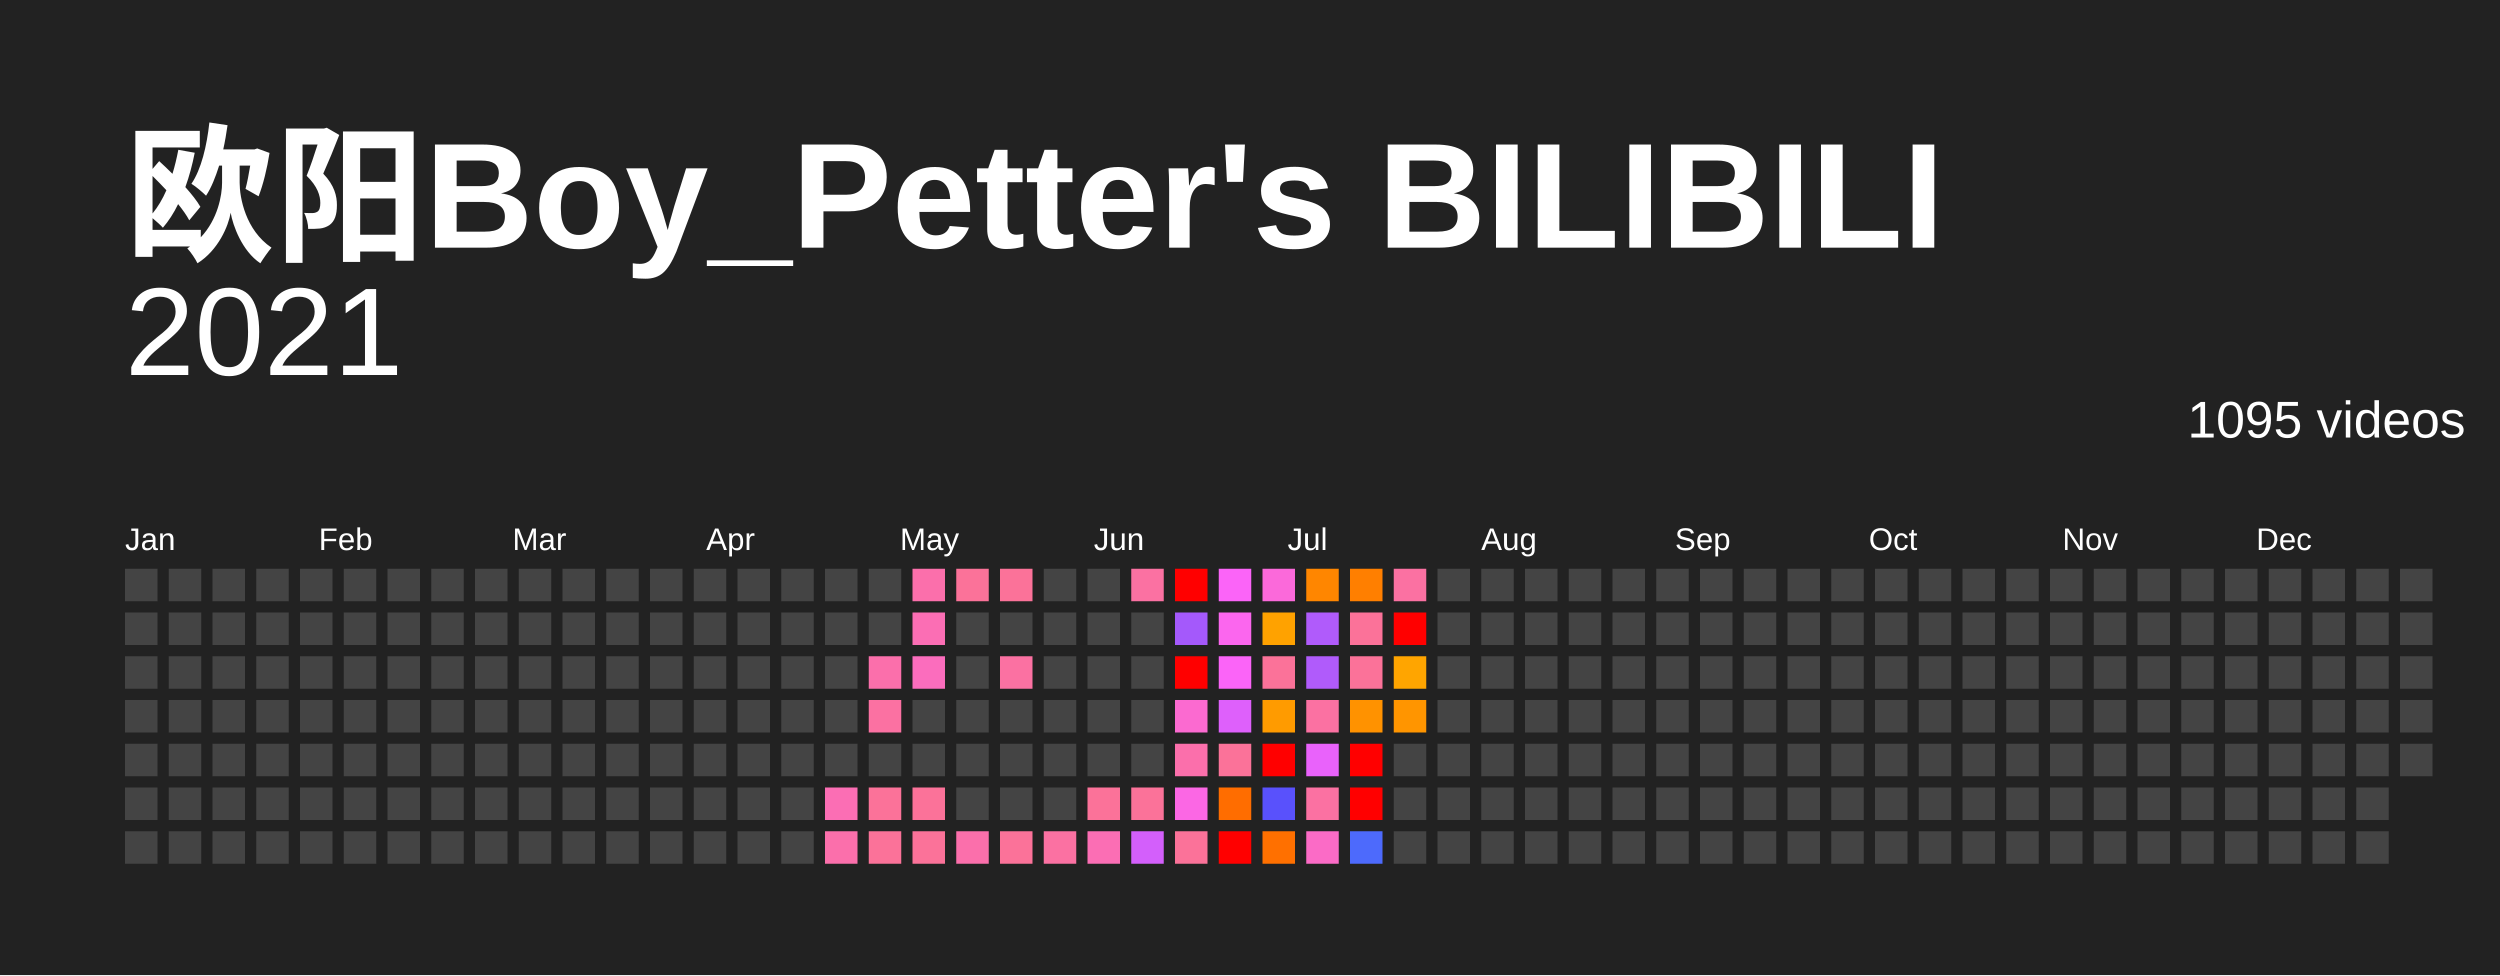
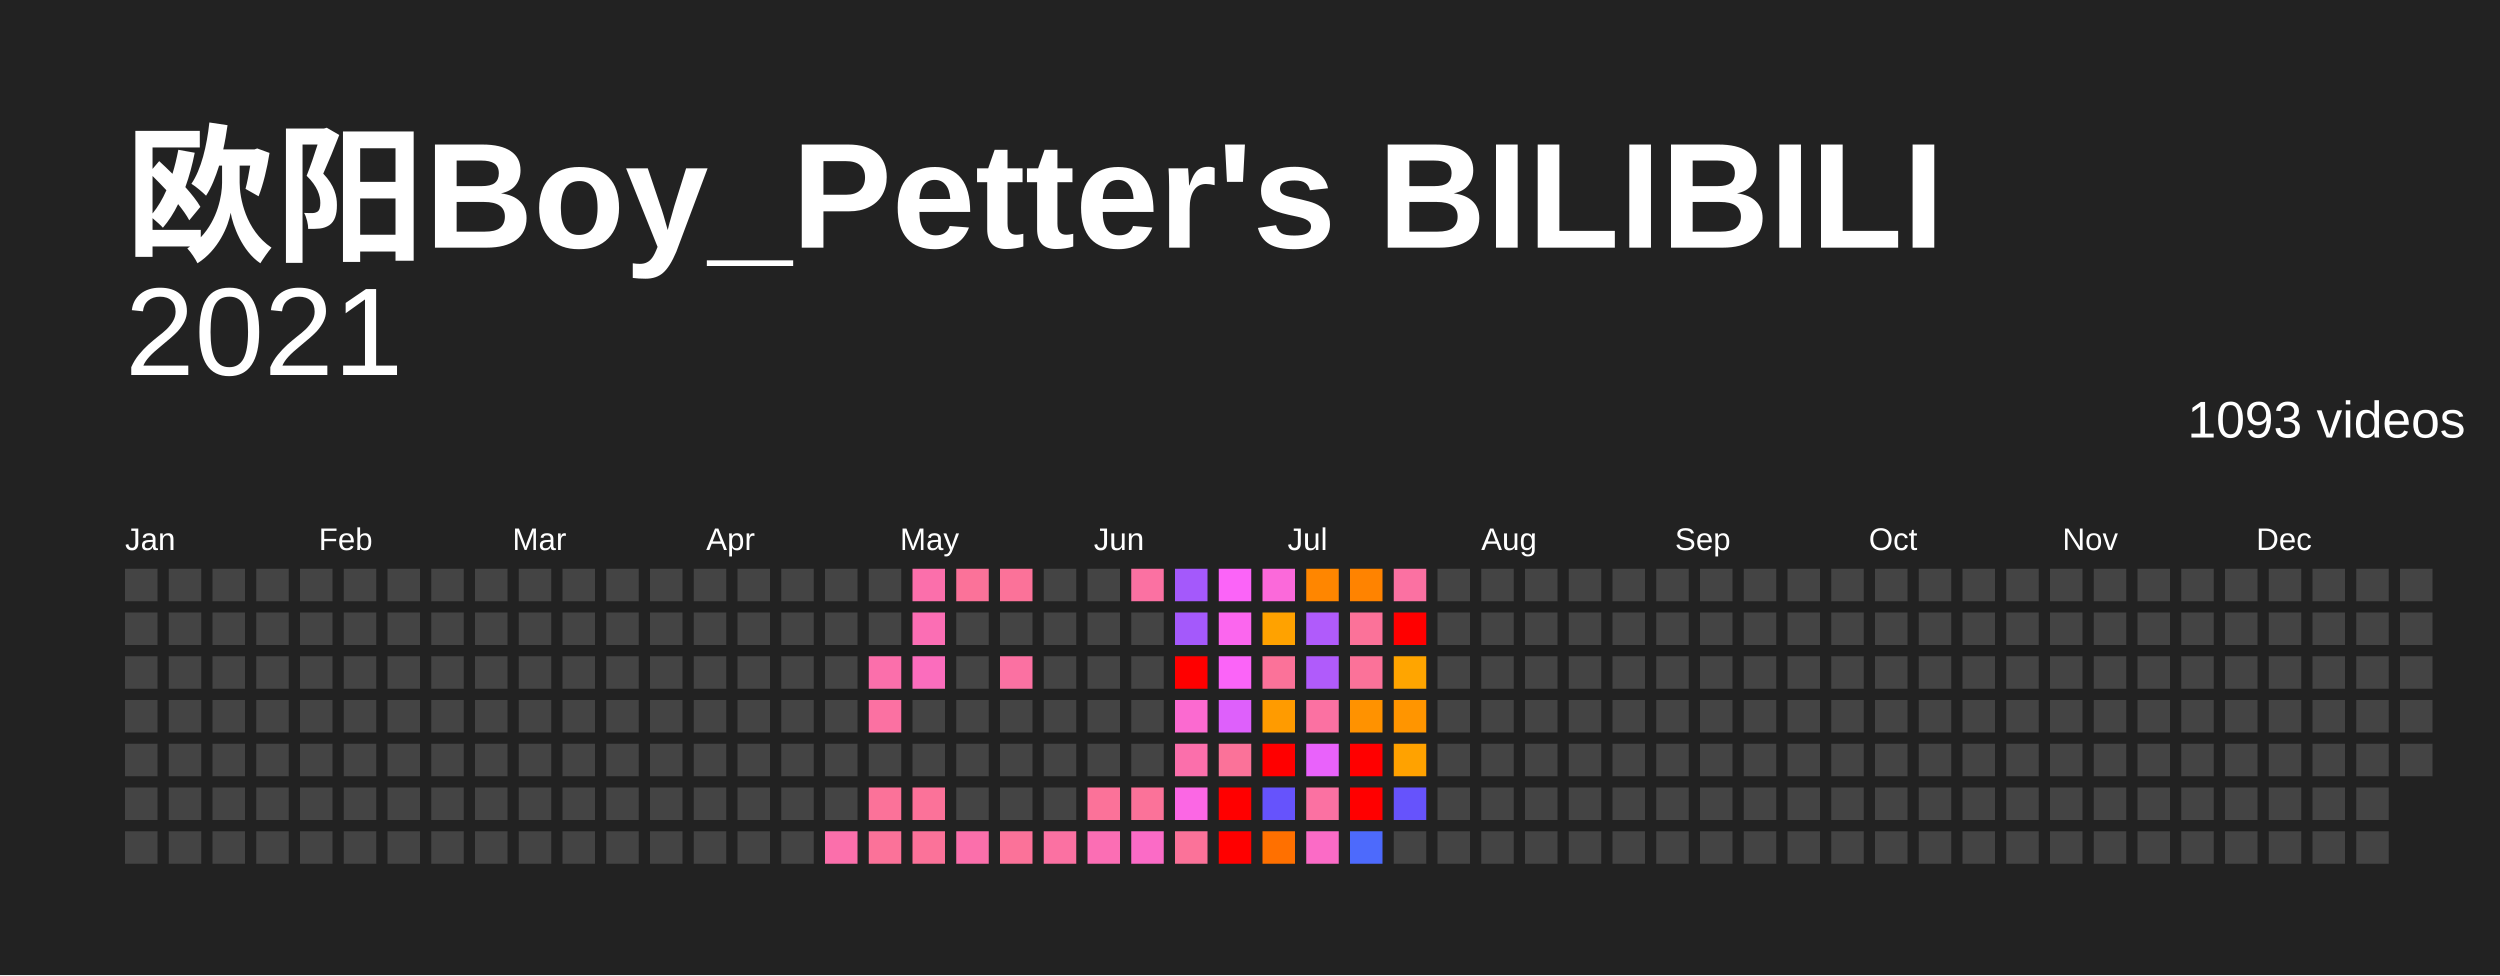
<svg xmlns="http://www.w3.org/2000/svg" baseProfile="full" height="78mm" version="1.1" viewBox="0,0,200,78" width="200mm">
  <defs />
  <rect fill="#222222" height="78" width="200" x="0" y="0" />
  <text fill="#FFFFFF" style="font-size:12px; font-family:Arial; font-weight:bold;" x="10" y="20">欧阳Boy_Petter's BILIBILI</text>
  <text alignment-baseline="hanging" fill="#FFFFFF" style="font-size:10.0px; font-family:Arial;" x="10" y="30">2021</text>
-   <text alignment-baseline="hanging" fill="#FFFFFF" style="font-size:4.125px; font-family:Arial;" x="175" y="35">1095 videos</text>
+   <text alignment-baseline="hanging" fill="#FFFFFF" style="font-size:4.125px; font-family:Arial;" x="175" y="35">1093 videos</text>
  <text fill="#FFFFFF" style="font-size:2.5px; font-family:Arial" x="10.0" y="44">Jan</text>
  <text fill="#FFFFFF" style="font-size:2.5px; font-family:Arial" x="25.5" y="44">Feb</text>
  <text fill="#FFFFFF" style="font-size:2.5px; font-family:Arial" x="41.0" y="44">Mar</text>
  <text fill="#FFFFFF" style="font-size:2.5px; font-family:Arial" x="56.5" y="44">Apr</text>
  <text fill="#FFFFFF" style="font-size:2.5px; font-family:Arial" x="72.0" y="44">May</text>
  <text fill="#FFFFFF" style="font-size:2.5px; font-family:Arial" x="87.5" y="44">Jun</text>
  <text fill="#FFFFFF" style="font-size:2.5px; font-family:Arial" x="103.0" y="44">Jul</text>
  <text fill="#FFFFFF" style="font-size:2.5px; font-family:Arial" x="118.5" y="44">Aug</text>
  <text fill="#FFFFFF" style="font-size:2.5px; font-family:Arial" x="134.0" y="44">Sep</text>
  <text fill="#FFFFFF" style="font-size:2.5px; font-family:Arial" x="149.5" y="44">Oct</text>
  <text fill="#FFFFFF" style="font-size:2.5px; font-family:Arial" x="165.0" y="44">Nov</text>
  <text fill="#FFFFFF" style="font-size:2.5px; font-family:Arial" x="180.5" y="44">Dec</text>
  <rect fill="#444444" height="2.6" width="2.6" x="10.0" y="45.5" />
  <rect fill="#444444" height="2.6" width="2.6" x="10.0" y="49.0" />
  <rect fill="#444444" height="2.6" width="2.6" x="10.0" y="52.5" />
  <rect fill="#444444" height="2.6" width="2.6" x="10.0" y="56.0" />
  <rect fill="#444444" height="2.6" width="2.6" x="10.0" y="59.5" />
  <rect fill="#444444" height="2.6" width="2.6" x="10.0" y="63.0" />
  <rect fill="#444444" height="2.6" width="2.6" x="10.0" y="66.5" />
  <rect fill="#444444" height="2.6" width="2.6" x="13.5" y="45.5" />
  <rect fill="#444444" height="2.6" width="2.6" x="13.5" y="49.0" />
  <rect fill="#444444" height="2.6" width="2.6" x="13.5" y="52.5" />
  <rect fill="#444444" height="2.6" width="2.6" x="13.5" y="56.0" />
  <rect fill="#444444" height="2.6" width="2.6" x="13.5" y="59.5" />
  <rect fill="#444444" height="2.6" width="2.6" x="13.5" y="63.0" />
  <rect fill="#444444" height="2.6" width="2.6" x="13.5" y="66.5" />
  <rect fill="#444444" height="2.6" width="2.6" x="17.0" y="45.5" />
  <rect fill="#444444" height="2.6" width="2.6" x="17.0" y="49.0" />
  <rect fill="#444444" height="2.6" width="2.6" x="17.0" y="52.5" />
  <rect fill="#444444" height="2.6" width="2.6" x="17.0" y="56.0" />
  <rect fill="#444444" height="2.6" width="2.6" x="17.0" y="59.5" />
  <rect fill="#444444" height="2.6" width="2.6" x="17.0" y="63.0" />
  <rect fill="#444444" height="2.6" width="2.6" x="17.0" y="66.5" />
  <rect fill="#444444" height="2.6" width="2.6" x="20.5" y="45.5" />
  <rect fill="#444444" height="2.6" width="2.6" x="20.5" y="49.0" />
  <rect fill="#444444" height="2.6" width="2.6" x="20.5" y="52.5" />
  <rect fill="#444444" height="2.6" width="2.6" x="20.5" y="56.0" />
  <rect fill="#444444" height="2.6" width="2.6" x="20.5" y="59.5" />
  <rect fill="#444444" height="2.6" width="2.6" x="20.5" y="63.0" />
  <rect fill="#444444" height="2.6" width="2.6" x="20.5" y="66.5" />
  <rect fill="#444444" height="2.6" width="2.6" x="24.0" y="45.5" />
  <rect fill="#444444" height="2.6" width="2.6" x="24.0" y="49.0" />
  <rect fill="#444444" height="2.6" width="2.6" x="24.0" y="52.5" />
  <rect fill="#444444" height="2.6" width="2.6" x="24.0" y="56.0" />
  <rect fill="#444444" height="2.6" width="2.6" x="24.0" y="59.5" />
  <rect fill="#444444" height="2.6" width="2.6" x="24.0" y="63.0" />
  <rect fill="#444444" height="2.6" width="2.6" x="24.0" y="66.5" />
  <rect fill="#444444" height="2.6" width="2.6" x="27.5" y="45.5" />
  <rect fill="#444444" height="2.6" width="2.6" x="27.5" y="49.0" />
  <rect fill="#444444" height="2.6" width="2.6" x="27.5" y="52.5" />
  <rect fill="#444444" height="2.6" width="2.6" x="27.5" y="56.0" />
  <rect fill="#444444" height="2.6" width="2.6" x="27.5" y="59.5" />
  <rect fill="#444444" height="2.6" width="2.6" x="27.5" y="63.0" />
  <rect fill="#444444" height="2.6" width="2.6" x="27.5" y="66.5" />
  <rect fill="#444444" height="2.6" width="2.6" x="31.0" y="45.5" />
  <rect fill="#444444" height="2.6" width="2.6" x="31.0" y="49.0" />
  <rect fill="#444444" height="2.6" width="2.6" x="31.0" y="52.5" />
  <rect fill="#444444" height="2.6" width="2.6" x="31.0" y="56.0" />
  <rect fill="#444444" height="2.6" width="2.6" x="31.0" y="59.5" />
  <rect fill="#444444" height="2.6" width="2.6" x="31.0" y="63.0" />
  <rect fill="#444444" height="2.6" width="2.6" x="31.0" y="66.5" />
  <rect fill="#444444" height="2.6" width="2.6" x="34.5" y="45.5" />
  <rect fill="#444444" height="2.6" width="2.6" x="34.5" y="49.0" />
  <rect fill="#444444" height="2.6" width="2.6" x="34.5" y="52.5" />
  <rect fill="#444444" height="2.6" width="2.6" x="34.5" y="56.0" />
  <rect fill="#444444" height="2.6" width="2.6" x="34.5" y="59.5" />
  <rect fill="#444444" height="2.6" width="2.6" x="34.5" y="63.0" />
  <rect fill="#444444" height="2.6" width="2.6" x="34.5" y="66.5" />
  <rect fill="#444444" height="2.6" width="2.6" x="38.0" y="45.5" />
  <rect fill="#444444" height="2.6" width="2.6" x="38.0" y="49.0" />
  <rect fill="#444444" height="2.6" width="2.6" x="38.0" y="52.5" />
  <rect fill="#444444" height="2.6" width="2.6" x="38.0" y="56.0" />
  <rect fill="#444444" height="2.6" width="2.6" x="38.0" y="59.5" />
  <rect fill="#444444" height="2.6" width="2.6" x="38.0" y="63.0" />
  <rect fill="#444444" height="2.6" width="2.6" x="38.0" y="66.5" />
  <rect fill="#444444" height="2.6" width="2.6" x="41.5" y="45.5" />
  <rect fill="#444444" height="2.6" width="2.6" x="41.5" y="49.0" />
  <rect fill="#444444" height="2.6" width="2.6" x="41.5" y="52.5" />
  <rect fill="#444444" height="2.6" width="2.6" x="41.5" y="56.0" />
  <rect fill="#444444" height="2.6" width="2.6" x="41.5" y="59.5" />
  <rect fill="#444444" height="2.6" width="2.6" x="41.5" y="63.0" />
  <rect fill="#444444" height="2.6" width="2.6" x="41.5" y="66.5" />
  <rect fill="#444444" height="2.6" width="2.6" x="45.0" y="45.5" />
  <rect fill="#444444" height="2.6" width="2.6" x="45.0" y="49.0" />
  <rect fill="#444444" height="2.6" width="2.6" x="45.0" y="52.5" />
  <rect fill="#444444" height="2.6" width="2.6" x="45.0" y="56.0" />
  <rect fill="#444444" height="2.6" width="2.6" x="45.0" y="59.5" />
  <rect fill="#444444" height="2.6" width="2.6" x="45.0" y="63.0" />
  <rect fill="#444444" height="2.6" width="2.6" x="45.0" y="66.5" />
  <rect fill="#444444" height="2.6" width="2.6" x="48.5" y="45.5" />
  <rect fill="#444444" height="2.6" width="2.6" x="48.5" y="49.0" />
  <rect fill="#444444" height="2.6" width="2.6" x="48.5" y="52.5" />
  <rect fill="#444444" height="2.6" width="2.6" x="48.5" y="56.0" />
  <rect fill="#444444" height="2.6" width="2.6" x="48.5" y="59.5" />
  <rect fill="#444444" height="2.6" width="2.6" x="48.5" y="63.0" />
  <rect fill="#444444" height="2.6" width="2.6" x="48.5" y="66.5" />
  <rect fill="#444444" height="2.6" width="2.6" x="52.0" y="45.5" />
  <rect fill="#444444" height="2.6" width="2.6" x="52.0" y="49.0" />
  <rect fill="#444444" height="2.6" width="2.6" x="52.0" y="52.5" />
  <rect fill="#444444" height="2.6" width="2.6" x="52.0" y="56.0" />
  <rect fill="#444444" height="2.6" width="2.6" x="52.0" y="59.5" />
  <rect fill="#444444" height="2.6" width="2.6" x="52.0" y="63.0" />
  <rect fill="#444444" height="2.6" width="2.6" x="52.0" y="66.5" />
  <rect fill="#444444" height="2.6" width="2.6" x="55.5" y="45.5" />
  <rect fill="#444444" height="2.6" width="2.6" x="55.5" y="49.0" />
  <rect fill="#444444" height="2.6" width="2.6" x="55.5" y="52.5" />
  <rect fill="#444444" height="2.6" width="2.6" x="55.5" y="56.0" />
  <rect fill="#444444" height="2.6" width="2.6" x="55.5" y="59.5" />
  <rect fill="#444444" height="2.6" width="2.6" x="55.5" y="63.0" />
  <rect fill="#444444" height="2.6" width="2.6" x="55.5" y="66.5" />
  <rect fill="#444444" height="2.6" width="2.6" x="59.0" y="45.5" />
  <rect fill="#444444" height="2.6" width="2.6" x="59.0" y="49.0" />
  <rect fill="#444444" height="2.6" width="2.6" x="59.0" y="52.5" />
  <rect fill="#444444" height="2.6" width="2.6" x="59.0" y="56.0" />
  <rect fill="#444444" height="2.6" width="2.6" x="59.0" y="59.5" />
  <rect fill="#444444" height="2.6" width="2.6" x="59.0" y="63.0" />
  <rect fill="#444444" height="2.6" width="2.6" x="59.0" y="66.5" />
  <rect fill="#444444" height="2.6" width="2.6" x="62.5" y="45.5" />
  <rect fill="#444444" height="2.6" width="2.6" x="62.5" y="49.0" />
  <rect fill="#444444" height="2.6" width="2.6" x="62.5" y="52.5" />
  <rect fill="#444444" height="2.6" width="2.6" x="62.5" y="56.0" />
  <rect fill="#444444" height="2.6" width="2.6" x="62.5" y="59.5" />
  <rect fill="#444444" height="2.6" width="2.6" x="62.5" y="63.0" />
  <rect fill="#444444" height="2.6" width="2.6" x="62.5" y="66.5" />
  <rect fill="#444444" height="2.6" width="2.6" x="66.0" y="45.5" />
  <rect fill="#444444" height="2.6" width="2.6" x="66.0" y="49.0" />
  <rect fill="#444444" height="2.6" width="2.6" x="66.0" y="52.5" />
  <rect fill="#444444" height="2.6" width="2.6" x="66.0" y="56.0" />
  <rect fill="#444444" height="2.6" width="2.6" x="66.0" y="59.5" />
-   <rect fill="#fb6eb4" height="2.6" width="2.6" x="66.0" y="63.0" />
+   <rect fill="#444444" height="2.6" width="2.6" x="66.0" y="63.0" />
  <rect fill="#fb6fab" height="2.6" width="2.6" x="66.0" y="66.5" />
  <rect fill="#444444" height="2.6" width="2.6" x="69.5" y="45.5" />
  <rect fill="#444444" height="2.6" width="2.6" x="69.5" y="49.0" />
  <rect fill="#fb6fab" height="2.6" width="2.6" x="69.5" y="52.5" />
  <rect fill="#fb71a2" height="2.6" width="2.6" x="69.5" y="56.0" />
  <rect fill="#444444" height="2.6" width="2.6" x="69.5" y="59.5" />
  <rect fill="#fb7299" height="2.6" width="2.6" x="69.5" y="63.0" />
  <rect fill="#fb7299" height="2.6" width="2.6" x="69.5" y="66.5" />
  <rect fill="#fb6fab" height="2.6" width="2.6" x="73.0" y="45.5" />
  <rect fill="#fb6eb4" height="2.6" width="2.6" x="73.0" y="49.0" />
  <rect fill="#fb6dbd" height="2.6" width="2.6" x="73.0" y="52.5" />
  <rect fill="#444444" height="2.6" width="2.6" x="73.0" y="56.0" />
  <rect fill="#444444" height="2.6" width="2.6" x="73.0" y="59.5" />
  <rect fill="#fb7299" height="2.6" width="2.6" x="73.0" y="63.0" />
  <rect fill="#fb7299" height="2.6" width="2.6" x="73.0" y="66.5" />
  <rect fill="#fb7299" height="2.6" width="2.6" x="76.5" y="45.5" />
  <rect fill="#444444" height="2.6" width="2.6" x="76.5" y="49.0" />
  <rect fill="#444444" height="2.6" width="2.6" x="76.5" y="52.5" />
  <rect fill="#444444" height="2.6" width="2.6" x="76.5" y="56.0" />
  <rect fill="#444444" height="2.6" width="2.6" x="76.5" y="59.5" />
  <rect fill="#444444" height="2.6" width="2.6" x="76.5" y="63.0" />
  <rect fill="#fb6fab" height="2.6" width="2.6" x="76.5" y="66.5" />
  <rect fill="#fb7299" height="2.6" width="2.6" x="80.0" y="45.5" />
  <rect fill="#444444" height="2.6" width="2.6" x="80.0" y="49.0" />
  <rect fill="#fb71a2" height="2.6" width="2.6" x="80.0" y="52.5" />
  <rect fill="#444444" height="2.6" width="2.6" x="80.0" y="56.0" />
  <rect fill="#444444" height="2.6" width="2.6" x="80.0" y="59.5" />
  <rect fill="#444444" height="2.6" width="2.6" x="80.0" y="63.0" />
  <rect fill="#fb7299" height="2.6" width="2.6" x="80.0" y="66.5" />
  <rect fill="#444444" height="2.6" width="2.6" x="83.5" y="45.5" />
  <rect fill="#444444" height="2.6" width="2.6" x="83.5" y="49.0" />
  <rect fill="#444444" height="2.6" width="2.6" x="83.5" y="52.5" />
  <rect fill="#444444" height="2.6" width="2.6" x="83.5" y="56.0" />
  <rect fill="#444444" height="2.6" width="2.6" x="83.5" y="59.5" />
  <rect fill="#444444" height="2.6" width="2.6" x="83.5" y="63.0" />
  <rect fill="#fb71a2" height="2.6" width="2.6" x="83.5" y="66.5" />
  <rect fill="#444444" height="2.6" width="2.6" x="87.0" y="45.5" />
  <rect fill="#444444" height="2.6" width="2.6" x="87.0" y="49.0" />
  <rect fill="#444444" height="2.6" width="2.6" x="87.0" y="52.5" />
  <rect fill="#444444" height="2.6" width="2.6" x="87.0" y="56.0" />
  <rect fill="#444444" height="2.6" width="2.6" x="87.0" y="59.5" />
  <rect fill="#fb7299" height="2.6" width="2.6" x="87.0" y="63.0" />
  <rect fill="#fb6eb4" height="2.6" width="2.6" x="87.0" y="66.5" />
  <rect fill="#fb71a2" height="2.6" width="2.6" x="90.5" y="45.5" />
  <rect fill="#444444" height="2.6" width="2.6" x="90.5" y="49.0" />
  <rect fill="#444444" height="2.6" width="2.6" x="90.5" y="52.5" />
  <rect fill="#444444" height="2.6" width="2.6" x="90.5" y="56.0" />
  <rect fill="#444444" height="2.6" width="2.6" x="90.5" y="59.5" />
  <rect fill="#fb7299" height="2.6" width="2.6" x="90.5" y="63.0" />
-   <rect fill="#d35ffb" height="2.6" width="2.6" x="90.5" y="66.5" />
-   <rect fill="red" height="2.6" width="2.6" x="94.0" y="45.5" />
+   <rect fill="#fb6bc6" height="2.6" width="2.6" x="90.5" y="66.5" />
+   <rect fill="#a459fb" height="2.6" width="2.6" x="94.0" y="45.5" />
  <rect fill="#a459fb" height="2.6" width="2.6" x="94.0" y="49.0" />
  <rect fill="red" height="2.6" width="2.6" x="94.0" y="52.5" />
  <rect fill="#fb6ad0" height="2.6" width="2.6" x="94.0" y="56.0" />
  <rect fill="#fb6fab" height="2.6" width="2.6" x="94.0" y="59.5" />
  <rect fill="#fb67e4" height="2.6" width="2.6" x="94.0" y="63.0" />
  <rect fill="#fb7299" height="2.6" width="2.6" x="94.0" y="66.5" />
  <rect fill="#fb64f8" height="2.6" width="2.6" x="97.5" y="45.5" />
  <rect fill="#fb66ee" height="2.6" width="2.6" x="97.5" y="49.0" />
  <rect fill="#fb64f8" height="2.6" width="2.6" x="97.5" y="52.5" />
  <rect fill="#de60fb" height="2.6" width="2.6" x="97.5" y="56.0" />
  <rect fill="#fb7299" height="2.6" width="2.6" x="97.5" y="59.5" />
-   <rect fill="#ff6d00" height="2.6" width="2.6" x="97.5" y="63.0" />
+   <rect fill="red" height="2.6" width="2.6" x="97.5" y="63.0" />
  <rect fill="red" height="2.6" width="2.6" x="97.5" y="66.5" />
  <rect fill="#fb69da" height="2.6" width="2.6" x="101.0" y="45.5" />
  <rect fill="#ffa200" height="2.6" width="2.6" x="101.0" y="49.0" />
  <rect fill="#fb7299" height="2.6" width="2.6" x="101.0" y="52.5" />
  <rect fill="#ff9b00" height="2.6" width="2.6" x="101.0" y="56.0" />
  <rect fill="red" height="2.6" width="2.6" x="101.0" y="59.5" />
-   <rect fill="#5951fc" height="2.6" width="2.6" x="101.0" y="63.0" />
+   <rect fill="#6653fc" height="2.6" width="2.6" x="101.0" y="63.0" />
  <rect fill="#ff7000" height="2.6" width="2.6" x="101.0" y="66.5" />
  <rect fill="#ff8600" height="2.6" width="2.6" x="104.5" y="45.5" />
  <rect fill="#b05bfb" height="2.6" width="2.6" x="104.5" y="49.0" />
  <rect fill="#b05bfb" height="2.6" width="2.6" x="104.5" y="52.5" />
  <rect fill="#fb71a2" height="2.6" width="2.6" x="104.5" y="56.0" />
  <rect fill="#e962fb" height="2.6" width="2.6" x="104.5" y="59.5" />
  <rect fill="#fb71a2" height="2.6" width="2.6" x="104.5" y="63.0" />
  <rect fill="#fb6bc6" height="2.6" width="2.6" x="104.5" y="66.5" />
-   <rect fill="#ff7f00" height="2.6" width="2.6" x="108.0" y="45.5" />
+   <rect fill="#ff8300" height="2.6" width="2.6" x="108.0" y="45.5" />
  <rect fill="#fb7299" height="2.6" width="2.6" x="108.0" y="49.0" />
  <rect fill="#fb7299" height="2.6" width="2.6" x="108.0" y="52.5" />
  <rect fill="#ff9200" height="2.6" width="2.6" x="108.0" y="56.0" />
  <rect fill="red" height="2.6" width="2.6" x="108.0" y="59.5" />
  <rect fill="red" height="2.6" width="2.6" x="108.0" y="63.0" />
  <rect fill="#4d6afc" height="2.6" width="2.6" x="108.0" y="66.5" />
  <rect fill="#fb71a2" height="2.6" width="2.6" x="111.5" y="45.5" />
  <rect fill="red" height="2.6" width="2.6" x="111.5" y="49.0" />
  <rect fill="#ffa500" height="2.6" width="2.6" x="111.5" y="52.5" />
  <rect fill="#ff9500" height="2.6" width="2.6" x="111.5" y="56.0" />
-   <rect fill="#444444" height="2.6" width="2.6" x="111.5" y="59.5" />
-   <rect fill="#444444" height="2.6" width="2.6" x="111.5" y="63.0" />
+   <rect fill="#ffa200" height="2.6" width="2.6" x="111.5" y="59.5" />
+   <rect fill="#6653fc" height="2.6" width="2.6" x="111.5" y="63.0" />
  <rect fill="#444444" height="2.6" width="2.6" x="111.5" y="66.5" />
  <rect fill="#444444" height="2.6" width="2.6" x="115.0" y="45.5" />
  <rect fill="#444444" height="2.6" width="2.6" x="115.0" y="49.0" />
  <rect fill="#444444" height="2.6" width="2.6" x="115.0" y="52.5" />
  <rect fill="#444444" height="2.6" width="2.6" x="115.0" y="56.0" />
  <rect fill="#444444" height="2.6" width="2.6" x="115.0" y="59.5" />
  <rect fill="#444444" height="2.6" width="2.6" x="115.0" y="63.0" />
  <rect fill="#444444" height="2.6" width="2.6" x="115.0" y="66.5" />
  <rect fill="#444444" height="2.6" width="2.6" x="118.5" y="45.5" />
  <rect fill="#444444" height="2.6" width="2.6" x="118.5" y="49.0" />
  <rect fill="#444444" height="2.6" width="2.6" x="118.5" y="52.5" />
  <rect fill="#444444" height="2.6" width="2.6" x="118.5" y="56.0" />
  <rect fill="#444444" height="2.6" width="2.6" x="118.5" y="59.5" />
  <rect fill="#444444" height="2.6" width="2.6" x="118.5" y="63.0" />
  <rect fill="#444444" height="2.6" width="2.6" x="118.5" y="66.5" />
  <rect fill="#444444" height="2.6" width="2.6" x="122.0" y="45.5" />
  <rect fill="#444444" height="2.6" width="2.6" x="122.0" y="49.0" />
  <rect fill="#444444" height="2.6" width="2.6" x="122.0" y="52.5" />
  <rect fill="#444444" height="2.6" width="2.6" x="122.0" y="56.0" />
  <rect fill="#444444" height="2.6" width="2.6" x="122.0" y="59.5" />
  <rect fill="#444444" height="2.6" width="2.6" x="122.0" y="63.0" />
  <rect fill="#444444" height="2.6" width="2.6" x="122.0" y="66.5" />
  <rect fill="#444444" height="2.6" width="2.6" x="125.5" y="45.5" />
  <rect fill="#444444" height="2.6" width="2.6" x="125.5" y="49.0" />
  <rect fill="#444444" height="2.6" width="2.6" x="125.5" y="52.5" />
  <rect fill="#444444" height="2.6" width="2.6" x="125.5" y="56.0" />
  <rect fill="#444444" height="2.6" width="2.6" x="125.5" y="59.5" />
  <rect fill="#444444" height="2.6" width="2.6" x="125.5" y="63.0" />
  <rect fill="#444444" height="2.6" width="2.6" x="125.5" y="66.5" />
  <rect fill="#444444" height="2.6" width="2.6" x="129.0" y="45.5" />
  <rect fill="#444444" height="2.6" width="2.6" x="129.0" y="49.0" />
  <rect fill="#444444" height="2.6" width="2.6" x="129.0" y="52.5" />
  <rect fill="#444444" height="2.6" width="2.6" x="129.0" y="56.0" />
  <rect fill="#444444" height="2.6" width="2.6" x="129.0" y="59.5" />
  <rect fill="#444444" height="2.6" width="2.6" x="129.0" y="63.0" />
  <rect fill="#444444" height="2.6" width="2.6" x="129.0" y="66.5" />
  <rect fill="#444444" height="2.6" width="2.6" x="132.5" y="45.5" />
  <rect fill="#444444" height="2.6" width="2.6" x="132.5" y="49.0" />
  <rect fill="#444444" height="2.6" width="2.6" x="132.5" y="52.5" />
  <rect fill="#444444" height="2.6" width="2.6" x="132.5" y="56.0" />
  <rect fill="#444444" height="2.6" width="2.6" x="132.5" y="59.5" />
  <rect fill="#444444" height="2.6" width="2.6" x="132.5" y="63.0" />
  <rect fill="#444444" height="2.6" width="2.6" x="132.5" y="66.5" />
  <rect fill="#444444" height="2.6" width="2.6" x="136.0" y="45.5" />
  <rect fill="#444444" height="2.6" width="2.6" x="136.0" y="49.0" />
  <rect fill="#444444" height="2.6" width="2.6" x="136.0" y="52.5" />
  <rect fill="#444444" height="2.6" width="2.6" x="136.0" y="56.0" />
  <rect fill="#444444" height="2.6" width="2.6" x="136.0" y="59.5" />
  <rect fill="#444444" height="2.6" width="2.6" x="136.0" y="63.0" />
  <rect fill="#444444" height="2.6" width="2.6" x="136.0" y="66.5" />
  <rect fill="#444444" height="2.6" width="2.6" x="139.5" y="45.5" />
  <rect fill="#444444" height="2.6" width="2.6" x="139.5" y="49.0" />
  <rect fill="#444444" height="2.6" width="2.6" x="139.5" y="52.5" />
  <rect fill="#444444" height="2.6" width="2.6" x="139.5" y="56.0" />
  <rect fill="#444444" height="2.6" width="2.6" x="139.5" y="59.5" />
  <rect fill="#444444" height="2.6" width="2.6" x="139.5" y="63.0" />
  <rect fill="#444444" height="2.6" width="2.6" x="139.5" y="66.5" />
  <rect fill="#444444" height="2.6" width="2.6" x="143.0" y="45.5" />
  <rect fill="#444444" height="2.6" width="2.6" x="143.0" y="49.0" />
  <rect fill="#444444" height="2.6" width="2.6" x="143.0" y="52.5" />
  <rect fill="#444444" height="2.6" width="2.6" x="143.0" y="56.0" />
  <rect fill="#444444" height="2.6" width="2.6" x="143.0" y="59.5" />
  <rect fill="#444444" height="2.6" width="2.6" x="143.0" y="63.0" />
  <rect fill="#444444" height="2.6" width="2.6" x="143.0" y="66.5" />
  <rect fill="#444444" height="2.6" width="2.6" x="146.5" y="45.5" />
  <rect fill="#444444" height="2.6" width="2.6" x="146.5" y="49.0" />
  <rect fill="#444444" height="2.6" width="2.6" x="146.5" y="52.5" />
  <rect fill="#444444" height="2.6" width="2.6" x="146.5" y="56.0" />
  <rect fill="#444444" height="2.6" width="2.6" x="146.5" y="59.5" />
  <rect fill="#444444" height="2.6" width="2.6" x="146.5" y="63.0" />
  <rect fill="#444444" height="2.6" width="2.6" x="146.5" y="66.5" />
  <rect fill="#444444" height="2.6" width="2.6" x="150.0" y="45.5" />
  <rect fill="#444444" height="2.6" width="2.6" x="150.0" y="49.0" />
  <rect fill="#444444" height="2.6" width="2.6" x="150.0" y="52.5" />
  <rect fill="#444444" height="2.6" width="2.6" x="150.0" y="56.0" />
  <rect fill="#444444" height="2.6" width="2.6" x="150.0" y="59.5" />
  <rect fill="#444444" height="2.6" width="2.6" x="150.0" y="63.0" />
  <rect fill="#444444" height="2.6" width="2.6" x="150.0" y="66.5" />
  <rect fill="#444444" height="2.6" width="2.6" x="153.5" y="45.5" />
  <rect fill="#444444" height="2.6" width="2.6" x="153.5" y="49.0" />
  <rect fill="#444444" height="2.6" width="2.6" x="153.5" y="52.5" />
  <rect fill="#444444" height="2.6" width="2.6" x="153.5" y="56.0" />
  <rect fill="#444444" height="2.6" width="2.6" x="153.5" y="59.5" />
  <rect fill="#444444" height="2.6" width="2.6" x="153.5" y="63.0" />
  <rect fill="#444444" height="2.6" width="2.6" x="153.5" y="66.5" />
  <rect fill="#444444" height="2.6" width="2.6" x="157.0" y="45.5" />
  <rect fill="#444444" height="2.6" width="2.6" x="157.0" y="49.0" />
  <rect fill="#444444" height="2.6" width="2.6" x="157.0" y="52.5" />
  <rect fill="#444444" height="2.6" width="2.6" x="157.0" y="56.0" />
  <rect fill="#444444" height="2.6" width="2.6" x="157.0" y="59.5" />
  <rect fill="#444444" height="2.6" width="2.6" x="157.0" y="63.0" />
  <rect fill="#444444" height="2.6" width="2.6" x="157.0" y="66.5" />
  <rect fill="#444444" height="2.6" width="2.6" x="160.5" y="45.5" />
  <rect fill="#444444" height="2.6" width="2.6" x="160.5" y="49.0" />
  <rect fill="#444444" height="2.6" width="2.6" x="160.5" y="52.5" />
  <rect fill="#444444" height="2.6" width="2.6" x="160.5" y="56.0" />
  <rect fill="#444444" height="2.6" width="2.6" x="160.5" y="59.5" />
  <rect fill="#444444" height="2.6" width="2.6" x="160.5" y="63.0" />
  <rect fill="#444444" height="2.6" width="2.6" x="160.5" y="66.5" />
  <rect fill="#444444" height="2.6" width="2.6" x="164.0" y="45.5" />
  <rect fill="#444444" height="2.6" width="2.6" x="164.0" y="49.0" />
  <rect fill="#444444" height="2.6" width="2.6" x="164.0" y="52.5" />
  <rect fill="#444444" height="2.6" width="2.6" x="164.0" y="56.0" />
  <rect fill="#444444" height="2.6" width="2.6" x="164.0" y="59.5" />
  <rect fill="#444444" height="2.6" width="2.6" x="164.0" y="63.0" />
  <rect fill="#444444" height="2.6" width="2.6" x="164.0" y="66.5" />
  <rect fill="#444444" height="2.6" width="2.6" x="167.5" y="45.5" />
  <rect fill="#444444" height="2.6" width="2.6" x="167.5" y="49.0" />
  <rect fill="#444444" height="2.6" width="2.6" x="167.5" y="52.5" />
  <rect fill="#444444" height="2.6" width="2.6" x="167.5" y="56.0" />
  <rect fill="#444444" height="2.6" width="2.6" x="167.5" y="59.5" />
  <rect fill="#444444" height="2.6" width="2.6" x="167.5" y="63.0" />
  <rect fill="#444444" height="2.6" width="2.6" x="167.5" y="66.5" />
  <rect fill="#444444" height="2.6" width="2.6" x="171.0" y="45.5" />
  <rect fill="#444444" height="2.6" width="2.6" x="171.0" y="49.0" />
  <rect fill="#444444" height="2.6" width="2.6" x="171.0" y="52.5" />
  <rect fill="#444444" height="2.6" width="2.6" x="171.0" y="56.0" />
  <rect fill="#444444" height="2.6" width="2.6" x="171.0" y="59.5" />
  <rect fill="#444444" height="2.6" width="2.6" x="171.0" y="63.0" />
  <rect fill="#444444" height="2.6" width="2.6" x="171.0" y="66.5" />
  <rect fill="#444444" height="2.6" width="2.6" x="174.5" y="45.5" />
  <rect fill="#444444" height="2.6" width="2.6" x="174.5" y="49.0" />
  <rect fill="#444444" height="2.6" width="2.6" x="174.5" y="52.5" />
  <rect fill="#444444" height="2.6" width="2.6" x="174.5" y="56.0" />
  <rect fill="#444444" height="2.6" width="2.6" x="174.5" y="59.5" />
  <rect fill="#444444" height="2.6" width="2.6" x="174.5" y="63.0" />
  <rect fill="#444444" height="2.6" width="2.6" x="174.5" y="66.5" />
  <rect fill="#444444" height="2.6" width="2.6" x="178.0" y="45.5" />
  <rect fill="#444444" height="2.6" width="2.6" x="178.0" y="49.0" />
  <rect fill="#444444" height="2.6" width="2.6" x="178.0" y="52.5" />
  <rect fill="#444444" height="2.6" width="2.6" x="178.0" y="56.0" />
  <rect fill="#444444" height="2.6" width="2.6" x="178.0" y="59.5" />
  <rect fill="#444444" height="2.6" width="2.6" x="178.0" y="63.0" />
  <rect fill="#444444" height="2.6" width="2.6" x="178.0" y="66.5" />
  <rect fill="#444444" height="2.6" width="2.6" x="181.5" y="45.5" />
  <rect fill="#444444" height="2.6" width="2.6" x="181.5" y="49.0" />
  <rect fill="#444444" height="2.6" width="2.6" x="181.5" y="52.5" />
  <rect fill="#444444" height="2.6" width="2.6" x="181.5" y="56.0" />
  <rect fill="#444444" height="2.6" width="2.6" x="181.5" y="59.5" />
  <rect fill="#444444" height="2.6" width="2.6" x="181.5" y="63.0" />
  <rect fill="#444444" height="2.6" width="2.6" x="181.5" y="66.5" />
  <rect fill="#444444" height="2.6" width="2.6" x="185.0" y="45.5" />
  <rect fill="#444444" height="2.6" width="2.6" x="185.0" y="49.0" />
  <rect fill="#444444" height="2.6" width="2.6" x="185.0" y="52.5" />
  <rect fill="#444444" height="2.6" width="2.6" x="185.0" y="56.0" />
  <rect fill="#444444" height="2.6" width="2.6" x="185.0" y="59.5" />
  <rect fill="#444444" height="2.6" width="2.6" x="185.0" y="63.0" />
  <rect fill="#444444" height="2.6" width="2.6" x="185.0" y="66.5" />
  <rect fill="#444444" height="2.6" width="2.6" x="188.5" y="45.5" />
  <rect fill="#444444" height="2.6" width="2.6" x="188.5" y="49.0" />
  <rect fill="#444444" height="2.6" width="2.6" x="188.5" y="52.5" />
  <rect fill="#444444" height="2.6" width="2.6" x="188.5" y="56.0" />
  <rect fill="#444444" height="2.6" width="2.6" x="188.5" y="59.5" />
  <rect fill="#444444" height="2.6" width="2.6" x="188.5" y="63.0" />
  <rect fill="#444444" height="2.6" width="2.6" x="188.5" y="66.5" />
  <rect fill="#444444" height="2.6" width="2.6" x="192.0" y="45.5" />
  <rect fill="#444444" height="2.6" width="2.6" x="192.0" y="49.0" />
  <rect fill="#444444" height="2.6" width="2.6" x="192.0" y="52.5" />
  <rect fill="#444444" height="2.6" width="2.6" x="192.0" y="56.0" />
  <rect fill="#444444" height="2.6" width="2.6" x="192.0" y="59.5" />
</svg>
